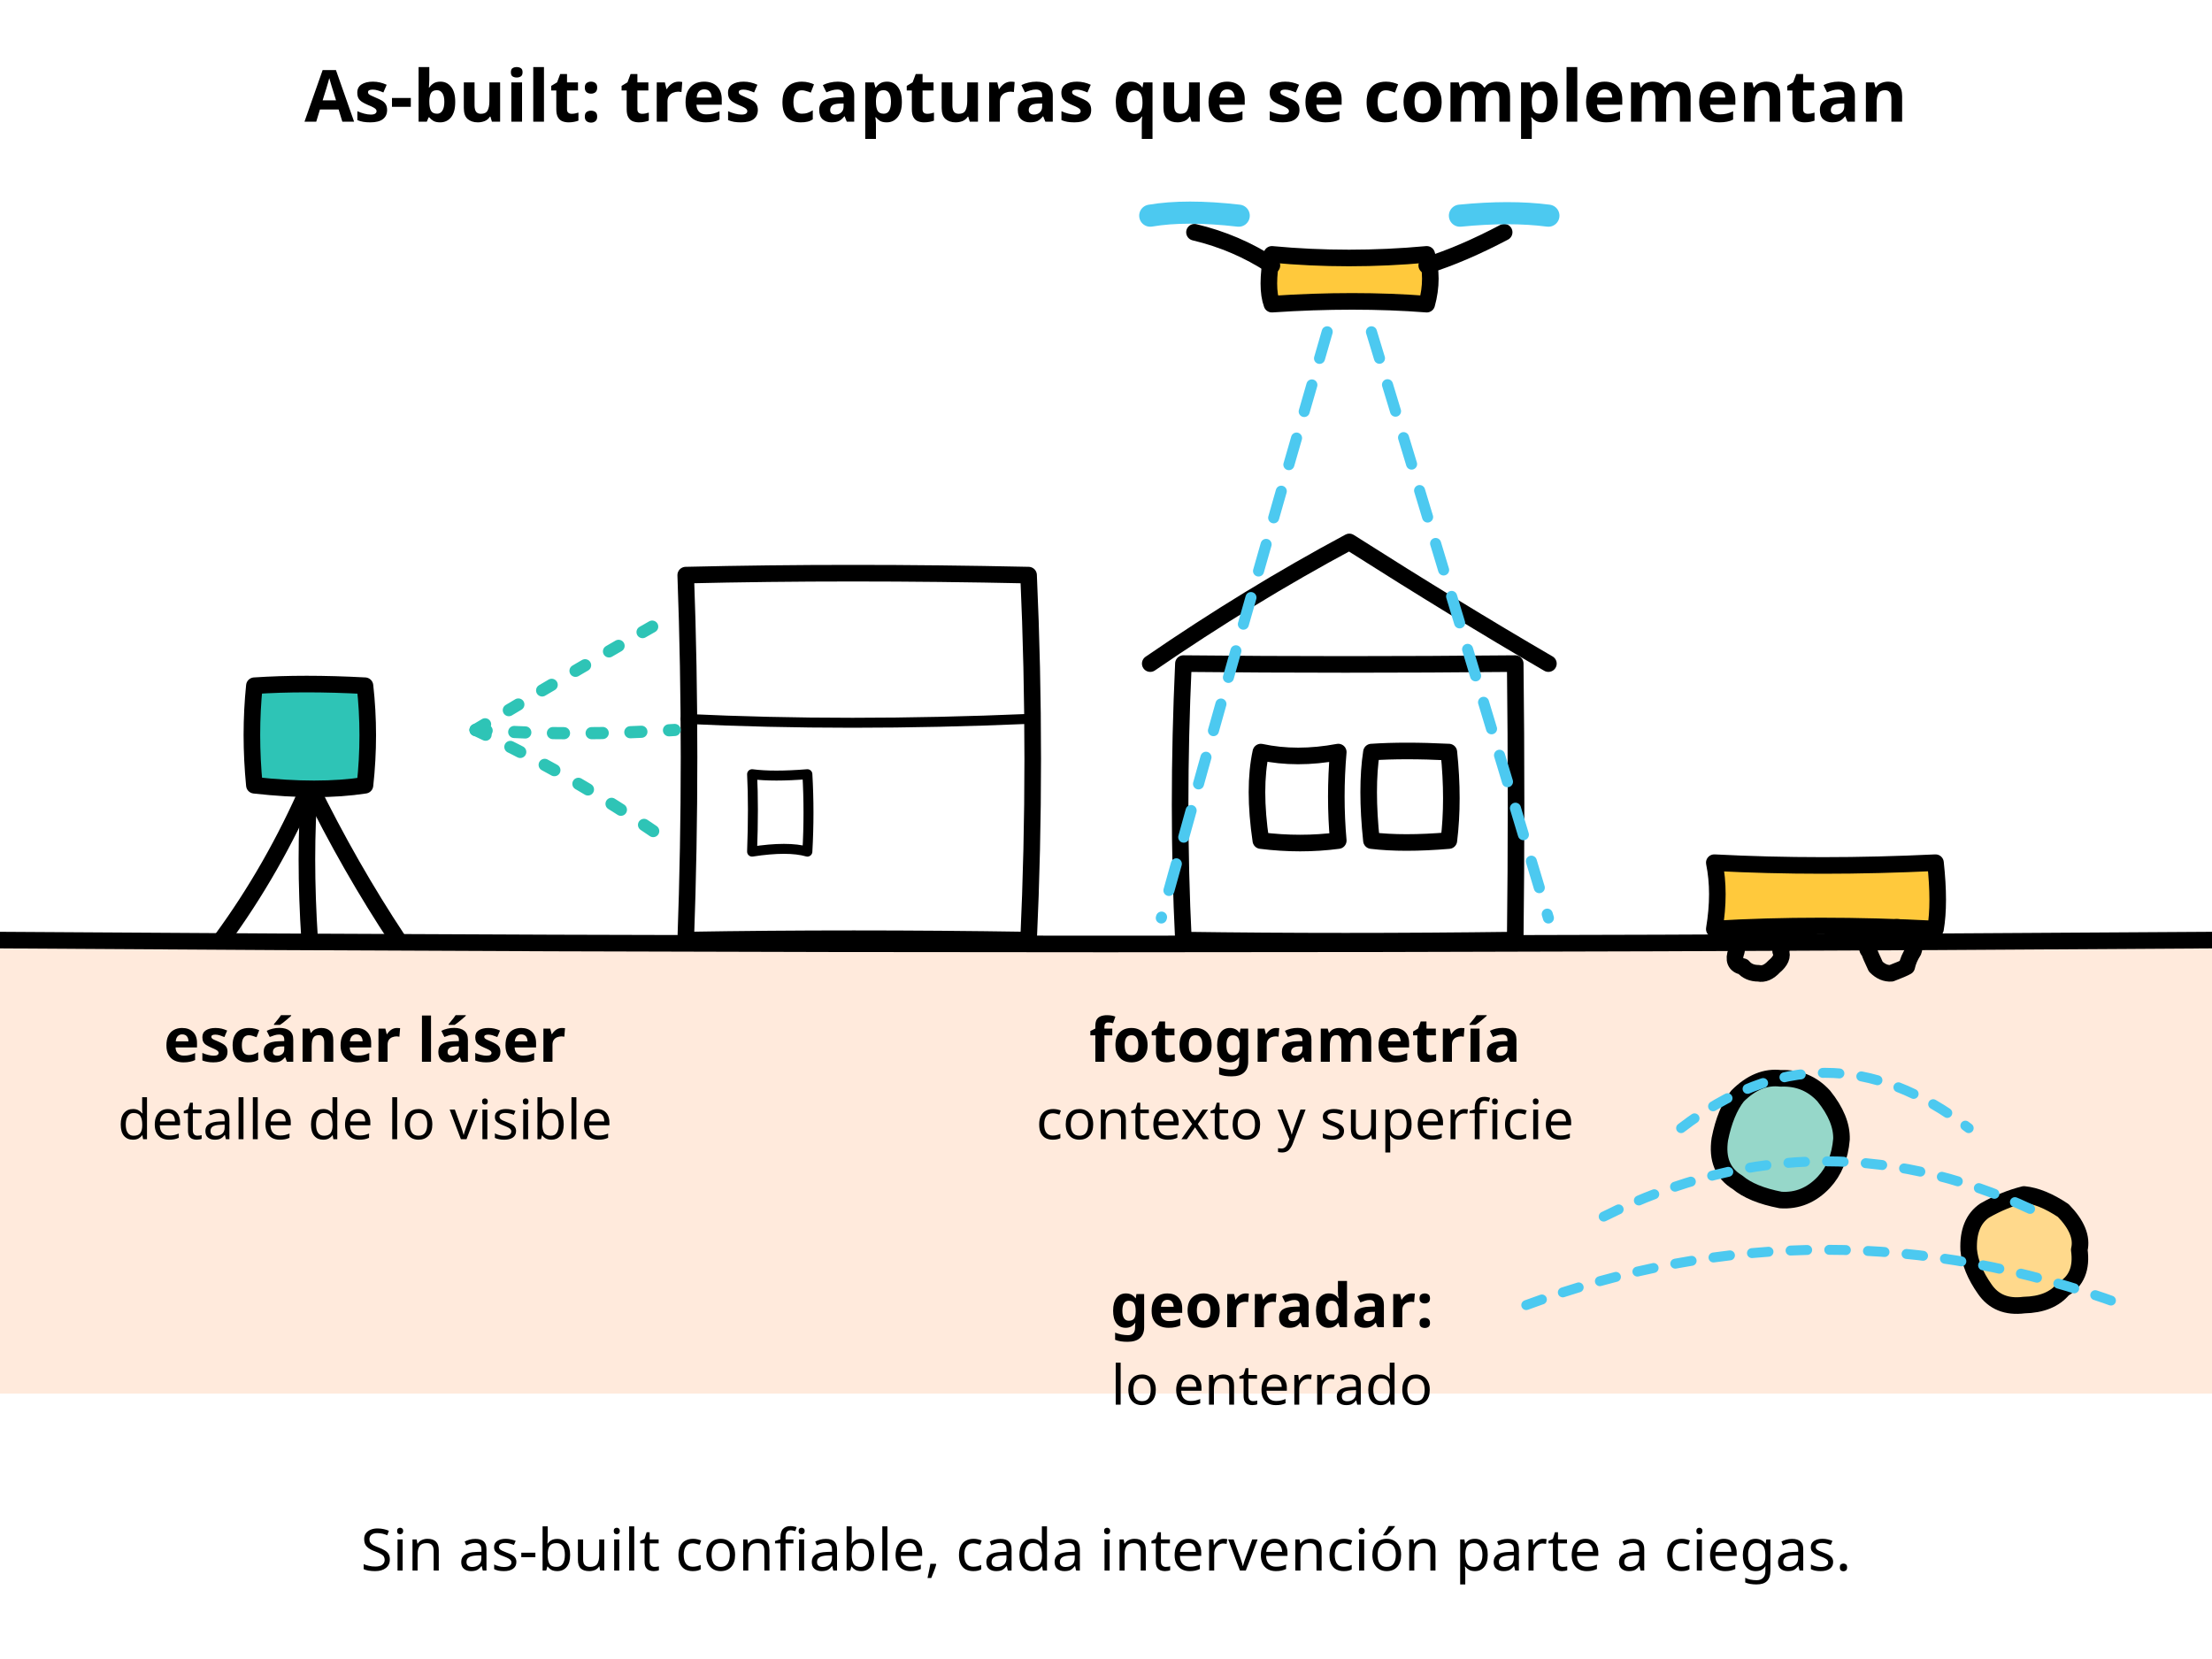
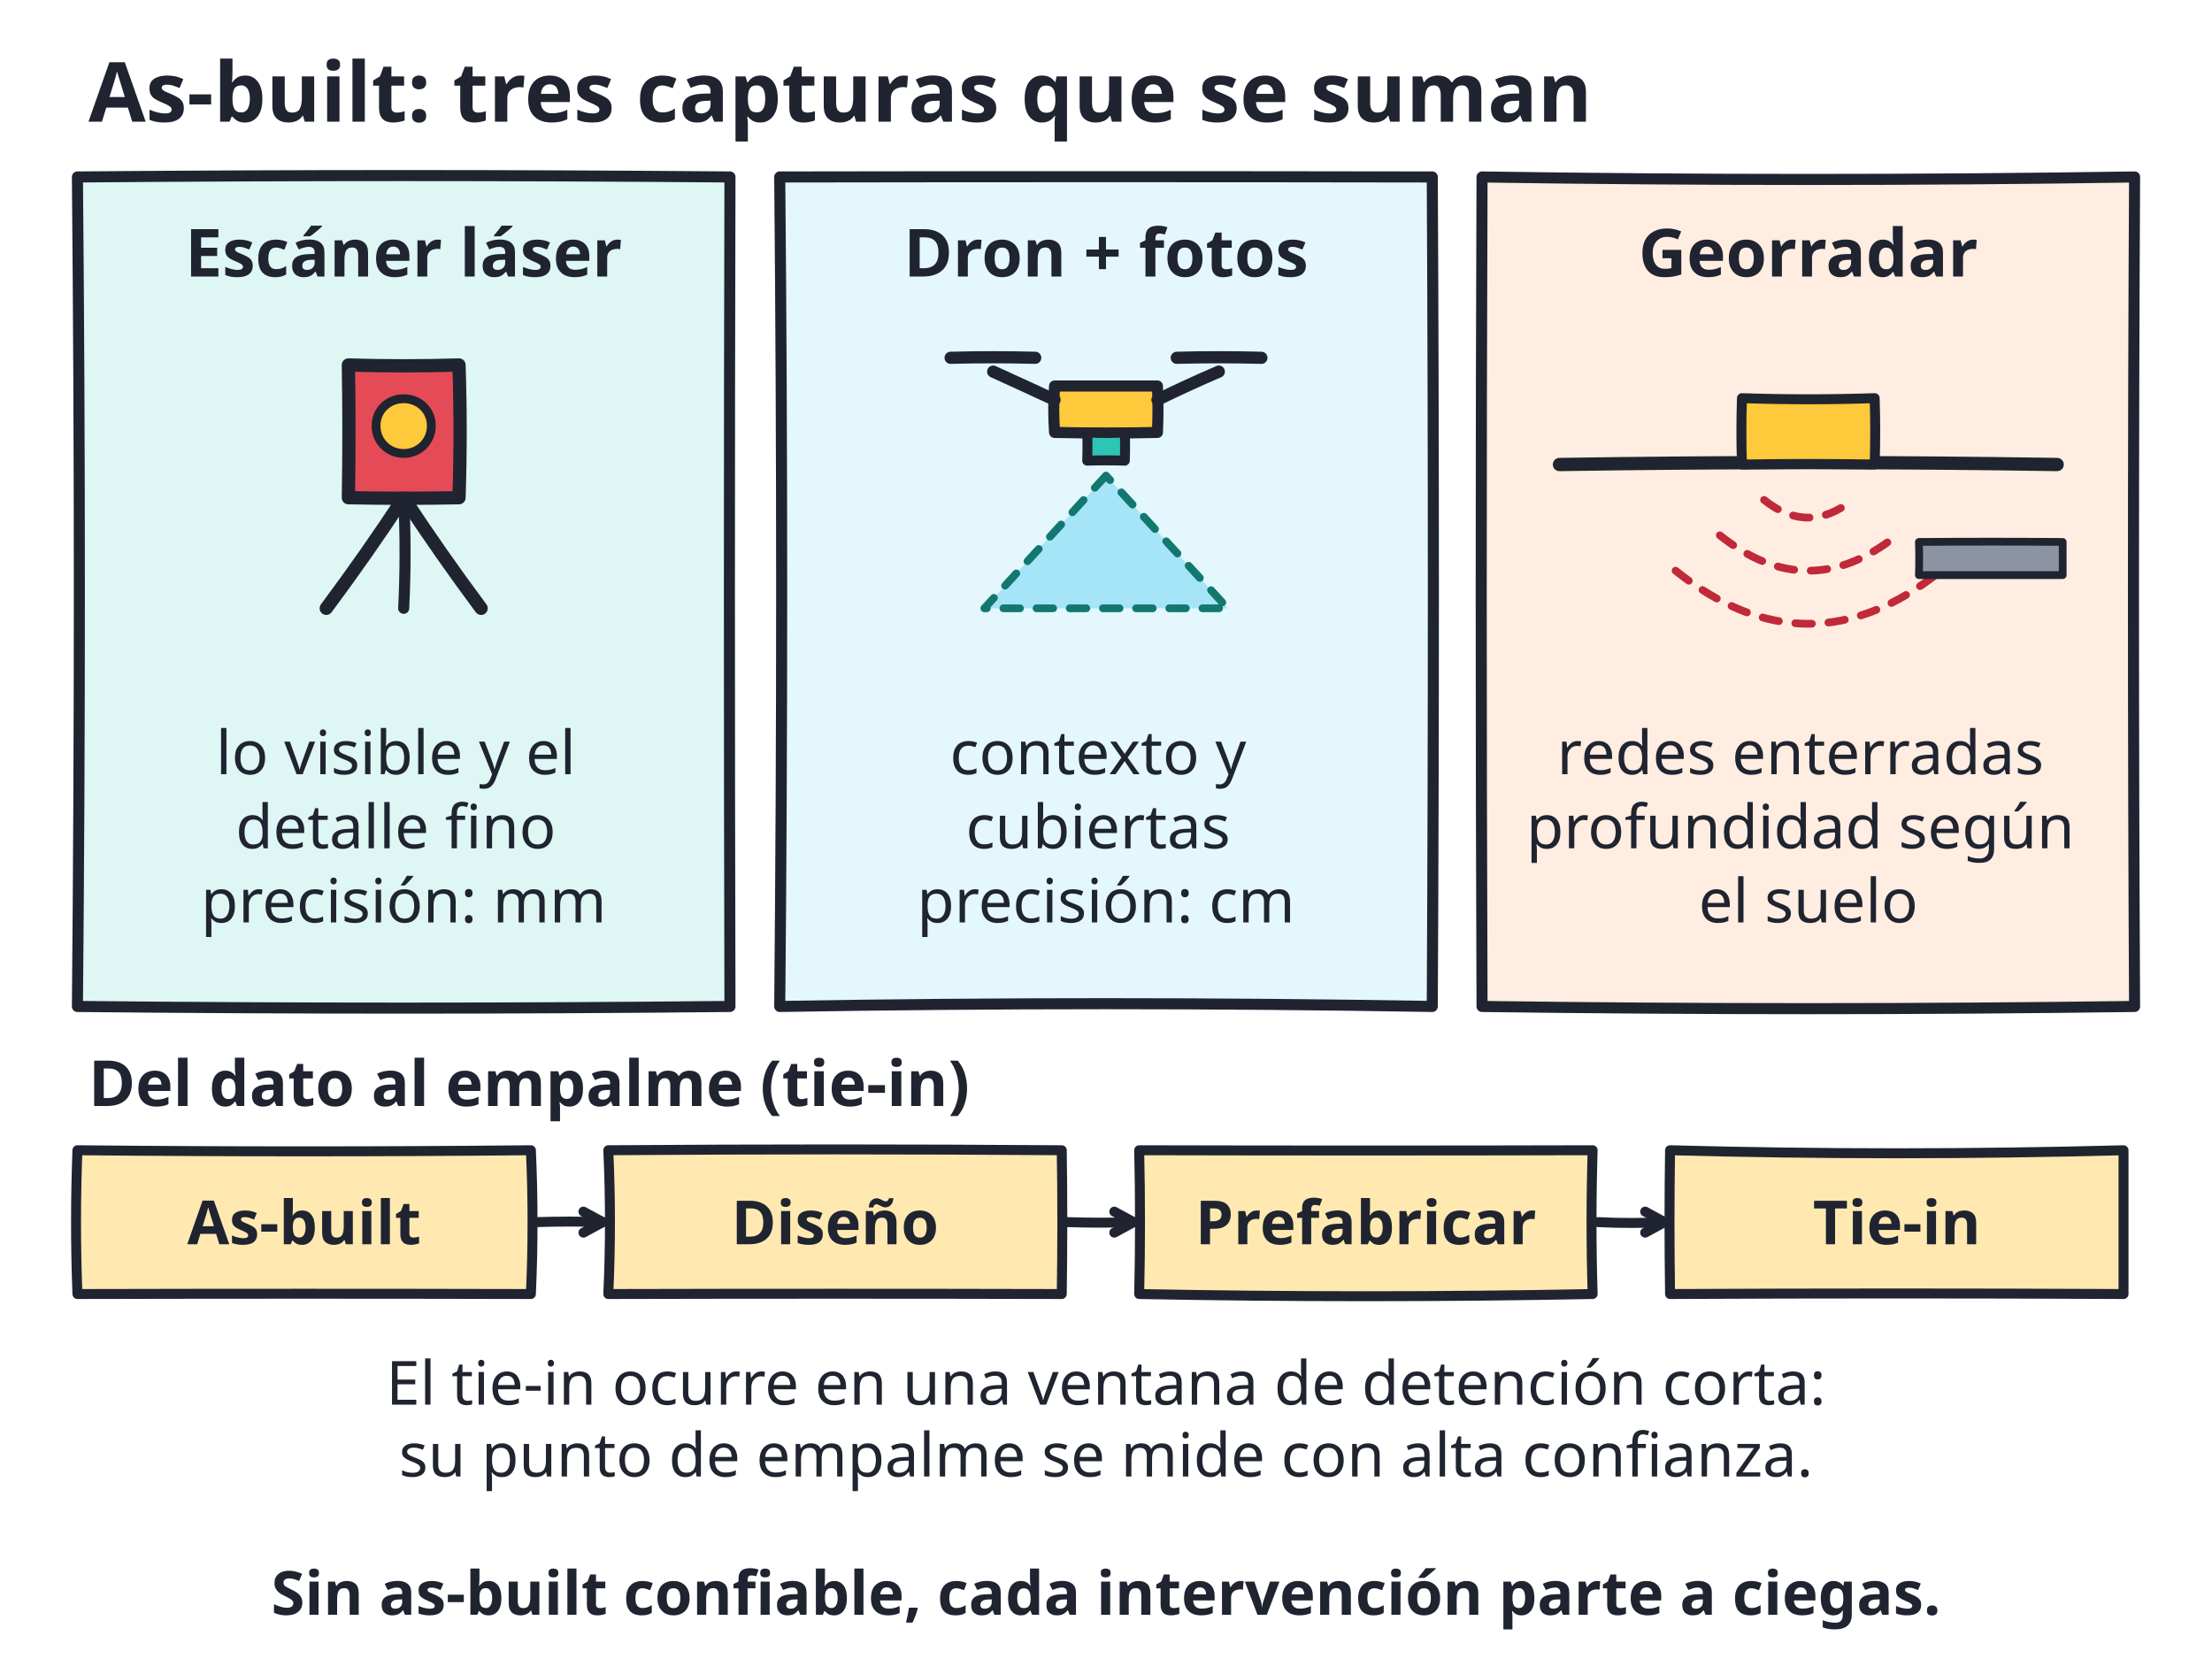
- <svg xmlns="http://www.w3.org/2000/svg" viewBox="0 0 400 300" role="img" aria-labelledby="t">
-   <g fill="none" stroke="currentColor" stroke-width="3" stroke-linecap="round" stroke-linejoin="round">
-     <path d="M0 170 L400 170 L400 252 L0 252Z" fill="#FF8C42" fill-opacity="0.18" stroke="none" />
-     <path d="M0 170Q199.9 171.4 400 170" />
-     <path d="M124 104Q153.5 103.3 186 104Q187.5 137.5 186 170Q153.8 169.5 124 170Q125.2 136.8 124 104Z" />
-     <path d="M124 130Q153.3 131.4 186 130" stroke-width="1.8" />
-     <path d="M136 140Q139.8 140.5 146 140Q146.4 146.9 146 154Q142.5 153 136 154Q136.3 145.8 136 140Z" stroke-width="1.8" />
-     <path d="M86 132Q105.7 120.2 122 111" stroke="#2EC4B6" stroke-width="2.2" stroke-dasharray="2 5" />
-     <path d="M86 132Q104 133.2 122 132" stroke="#2EC4B6" stroke-width="2.2" stroke-dasharray="2 5" />
-     <path d="M86 132Q105.4 141.1 122 153" stroke="#2EC4B6" stroke-width="2.2" stroke-dasharray="2 5" />
-     <path d="M40 170Q49.4 157.2 56 142" />
-     <path d="M72 170Q63.3 156.9 56 142" />
-     <path d="M56 170Q55 154.8 56 142" />
-     <path d="M46 124Q54.9 123.4 66 124Q67 132.9 66 142Q57.6 143.3 46 142Q45.1 132.8 46 124Z" fill="#2EC4B6" />
-     <path d="M214 120Q242.6 120.3 274 120Q274.3 145.3 274 170Q242.7 170.4 214 170Q212.8 146.1 214 120Z" />
-     <path d="M208 120Q225.9 107.7 244 98Q263.5 110.4 280 120" />
-     <path d="M228 136Q234.5 137.4 242 136Q241.3 144.1 242 152Q235.2 152.9 228 152Q226.6 142.5 228 136Z" />
-     <path d="M248 136Q253.9 135.6 262 136Q262.9 144.7 262 152Q253.7 152.7 248 152Q247 142.5 248 136Z" />
-     <path d="M230 46Q243.9 47.3 258 46Q259.3 50.3 258 55Q245 54 230 55Q228.9 52 230 46Z" fill="#FFC93C" />
-     <path d="M230 48Q223.6 43.8 216 42" />
-     <path d="M258 48Q264.4 46 272 42" />
-     <path d="M208 39Q214.4 37.9 224 39" stroke="#4CC9F0" stroke-width="4" />
-     <path d="M264 39Q273.1 38.1 280 39" stroke="#4CC9F0" stroke-width="4" />
-     <path d="M240 60Q224.7 112.7 210 166" stroke="#4CC9F0" stroke-width="2" stroke-dasharray="5 5" />
-     <path d="M248 60Q263.9 112.3 280 166" stroke="#4CC9F0" stroke-width="2" stroke-dasharray="5 5" />
-     <path d="M310 156Q329.2 157 350 156Q350.8 163.4 350 168Q328.5 166.9 310 168Q311.1 161.4 310 156Z" fill="#FFC93C" />
-     <path d="M322 172Q322.6 173.3 320.8 174.8Q319.4 176.3 318 176Q316.2 176 315.2 174.8Q313.1 174.4 314 172Q314.2 169.9 315.2 169.2Q316.3 168.3 318 168Q320.5 167.1 320.8 169.2Q322.8 170.5 322 172Z" />
-     <path d="M346 172Q345.1 173.4 344.8 174.8Q344.1 175.2 342 176Q340.5 176.1 339.2 174.8Q338.2 172.7 338 172Q337 171.3 339.2 169.2Q339.7 167.4 342 168Q343.8 167 344.8 169.2Q346.5 170.9 346 172Z" />
-     <path d="M333 206Q332.6 210.8 329.8 213.8Q326.5 217.3 322 217Q316.8 216 314.2 213.8Q310.2 211.4 311 206Q312 201 314.2 198.2Q317.9 194.5 322 195Q326.7 194.8 329.8 198.2Q333.1 202.3 333 206Z" fill="#2EC4B6" fill-opacity="0.5" />
-     <path d="M376 226Q376.7 231 373.1 233.1Q370.8 235.9 366 236Q361.3 236.6 358.9 233.1Q356.3 229.4 356 226Q355.8 221 358.9 218.9Q362.4 216.9 366 216Q369.2 216.3 373.1 218.9Q376.8 222.7 376 226Z" fill="#FFC93C" fill-opacity="0.5" />
-     <path d="M304 204Q330 184 356 204" stroke="#4CC9F0" stroke-width="1.8" stroke-dasharray="3 4" />
-     <path d="M290 220Q330 200 370 220" stroke="#4CC9F0" stroke-width="1.8" stroke-dasharray="3 4" />
-     <path d="M276 236Q330 216 384 236" stroke="#4CC9F0" stroke-width="1.8" stroke-dasharray="3 4" />
+ <svg xmlns="http://www.w3.org/2000/svg" viewBox="0 0 400 300" role="img" aria-labelledby="t d">
+   <g stroke-linecap="round" stroke-linejoin="round">
+     <path d="M14 32Q73 31.5 132 32Q131.8 107 132 182Q73 182.6 14 182Q14.7 107 14 32Z" fill="#2EC4B6" fill-opacity="0.16" stroke="#1F2430" stroke-width="2" />
+     <path d="M141 32Q200 31.9 259 32Q259.4 107 259 182Q200 181 141 182Q141.7 107 141 32Z" fill="#4CC9F0" fill-opacity="0.16" stroke="#1F2430" stroke-width="2" />
+     <path d="M268 32Q327 32.9 386 32Q385.6 107 386 182Q327 182.8 268 182Q267.7 107 268 32Z" fill="#FF8C42" fill-opacity="0.16" stroke="#1F2430" stroke-width="2" />
+     <path d="M73 90Q66.3 100.2 59 110" fill="none" stroke="#1F2430" stroke-width="2.4" />
+     <path d="M73 90Q79.7 100.2 87 110" fill="none" stroke="#1F2430" stroke-width="2.4" />
+     <path d="M73 90Q73.5 100 73 110" fill="none" stroke="#1F2430" stroke-width="2" />
+     <path d="M63 66Q73 66.3 83 66Q83.4 78 83 90Q73 90.2 63 90Q63.2 78 63 66Z" fill="#E63946" fill-opacity="0.9" stroke="#1F2430" stroke-width="2.4" />
+     <path d="M73 72.1C75.8 72.1 78 74.2 78 77C78 79.8 75.8 82 73 82C70.2 82 68 79.8 68 77C68 74.2 70.2 72.1 73 72.1Z" fill="#FFC93C" stroke="#1F2430" stroke-width="1.6" />
+     <path d="M190.7 69.8Q200 69.8 209.3 69.8Q209.5 74 209.3 78.2Q200 78.4 190.7 78.2Q190.4 74 190.7 69.8Z" fill="#FFC93C" stroke="#1F2430" stroke-width="2" />
+     <path d="M190.7 72.3Q185.1 69.7 179.6 67.2" fill="none" stroke="#1F2430" stroke-width="2.2" />
+     <path d="M171.9 64.7Q179.6 64.5 187.2 64.7" fill="none" stroke="#1F2430" stroke-width="2.2" />
+     <path d="M209.3 72.3Q214.8 69.6 220.4 67.2" fill="none" stroke="#1F2430" stroke-width="2.2" />
+     <path d="M212.8 64.7Q220.4 64.5 228.1 64.7" fill="none" stroke="#1F2430" stroke-width="2.2" />
+     <path d="M196.6 78.2Q200 78.4 203.4 78.2Q203.5 80.8 203.4 83.3Q200 83.2 196.6 83.3Q196.7 80.8 196.6 78.2Z" fill="#2EC4B6" stroke="#1F2430" stroke-width="1.8" />
+     <path d="M200 86 L178 110 L222 110 Z" fill="#4CC9F0" fill-opacity="0.4" stroke="#12786F" stroke-width="1.4" stroke-dasharray="3 3" />
+     <path d="M282 84Q327 83.3 372 84" fill="none" stroke="#1F2430" stroke-width="2.4" />
+     <path d="M315 72Q327 72.4 339 72Q339.2 78 339 84Q327 83.8 315 84Q314.8 78 315 72Z" fill="#FFC93C" stroke="#1F2430" stroke-width="1.8" />
+     <path d="M319 90.4 Q327 96.8 335 90.4" fill="none" stroke="#C0293A" stroke-width="1.4" stroke-dasharray="3 3" />
+     <path d="M311 96.8 Q327 109.6 343 96.8" fill="none" stroke="#C0293A" stroke-width="1.4" stroke-dasharray="3 3" />
+     <path d="M303 103.2 Q327 122.4 351 103.2" fill="none" stroke="#C0293A" stroke-width="1.4" stroke-dasharray="3 3" />
+     <path d="M347 98Q360 97.9 373 98Q373 101 373 104Q360 104 347 104Q347.1 101 347 98Z" fill="#8C93A3" stroke="#1F2430" stroke-width="1.4" />
+     <path d="M14 208Q55 208.4 96 208Q96.6 221 96 234Q55 233.9 14 234Q13.5 221 14 208Z" fill="#FFC93C" fill-opacity="0.4" stroke="#1F2430" stroke-width="1.8" />
+     <path d="M97 221Q103 220.8 109 221" fill="none" stroke="#1F2430" stroke-width="1.8" />
+     <path d="M105.5 222.9L109 221L105.5 219.1" fill="none" stroke="#1F2430" stroke-width="1.8" />
+     <path d="M110 208Q151 207.7 192 208Q192.2 221 192 234Q151 233.9 110 234Q110.6 221 110 208Z" fill="#FFC93C" fill-opacity="0.4" stroke="#1F2430" stroke-width="1.8" />
+     <path d="M193 221Q199 221.2 205 221" fill="none" stroke="#1F2430" stroke-width="1.8" />
+     <path d="M201.5 222.9L205 221L201.5 219.1" fill="none" stroke="#1F2430" stroke-width="1.8" />
+     <path d="M206 208Q247 208.1 288 208Q287.6 221 288 234Q247 234.8 206 234Q206.3 221 206 208Z" fill="#FFC93C" fill-opacity="0.4" stroke="#1F2430" stroke-width="1.8" />
+     <path d="M289 221Q295 221.3 301 221" fill="none" stroke="#1F2430" stroke-width="1.8" />
+     <path d="M297.5 222.9L301 221L297.5 219.1" fill="none" stroke="#1F2430" stroke-width="1.8" />
+     <path d="M302 208Q343 209.1 384 208Q384 221 384 234Q343 233.8 302 234Q301.8 221 302 208Z" fill="#FFC93C" fill-opacity="0.4" stroke="#1F2430" stroke-width="1.8" />
  </g>
-   <g fill="currentColor" stroke="none" font-family="Archivo, system-ui, sans-serif">
-     <text x="200" y="22" font-size="13" font-weight="700" text-anchor="middle">As-built: tres capturas que se complementan</text>
-     <text x="66" y="192" font-size="11" font-weight="700" text-anchor="middle">escáner láser</text>
-     <text x="66" y="206" font-size="10" font-weight="400" text-anchor="middle">detalle de lo visible</text>
-     <text x="236" y="192" font-size="11" font-weight="700" text-anchor="middle">fotogrametría</text>
-     <text x="236" y="206" font-size="10" font-weight="400" text-anchor="middle">contexto y superficie</text>
-     <text x="230" y="240" font-size="11" font-weight="700" text-anchor="middle">georradar:</text>
-     <text x="230" y="254" font-size="10" font-weight="400" text-anchor="middle">lo enterrado</text>
-     <text x="200" y="284" font-size="10.5" font-weight="400" text-anchor="middle">Sin as-built confiable, cada intervención parte a ciegas.</text>
+   <g stroke="none" fill="#1F2430" font-family="Archivo, 'Segoe UI', system-ui, sans-serif">
+     <text x="16" y="22" font-size="15" font-weight="700">As-built: tres capturas que se suman</text>
+     <text x="73" y="50" font-size="12" font-weight="700" text-anchor="middle">Escáner láser</text>
+     <text x="73" y="140" font-size="11" text-anchor="middle">
+       <tspan x="73">lo visible y el</tspan>
+       <tspan x="73" dy="13.4">detalle fino</tspan>
+       <tspan x="73" dy="13.4">precisión: mm</tspan>
+     </text>
+     <text x="200" y="50" font-size="12" font-weight="700" text-anchor="middle">Dron + fotos</text>
+     <text x="200" y="140" font-size="11" text-anchor="middle">
+       <tspan x="200">contexto y</tspan>
+       <tspan x="200" dy="13.4">cubiertas</tspan>
+       <tspan x="200" dy="13.4">precisión: cm</tspan>
+     </text>
+     <text x="327" y="50" font-size="12" font-weight="700" text-anchor="middle">Georradar</text>
+     <text x="327" y="140" font-size="11" text-anchor="middle">
+       <tspan x="327">redes enterradas</tspan>
+       <tspan x="327" dy="13.4">profundidad según</tspan>
+       <tspan x="327" dy="13.4">el suelo</tspan>
+     </text>
+     <text x="16" y="200" font-size="11.5" font-weight="700">Del dato al empalme (tie-in)</text>
+     <text x="55" y="225" font-size="11" font-weight="700" text-anchor="middle">As-built</text>
+     <text x="151" y="225" font-size="11" font-weight="700" text-anchor="middle">Diseño</text>
+     <text x="247" y="225" font-size="11" font-weight="700" text-anchor="middle">Prefabricar</text>
+     <text x="343" y="225" font-size="11" font-weight="700" text-anchor="middle">Tie-in</text>
+     <text x="200" y="254" font-size="11" text-anchor="middle">El tie-in ocurre en una ventana de detención corta:</text>
+     <text x="200" y="267" font-size="11" text-anchor="middle">su punto de empalme se mide con alta confianza.</text>
+     <text x="200" y="292" font-size="11" font-weight="700" text-anchor="middle">Sin as-built confiable, cada intervención parte a ciegas.</text>
  </g>
</svg>
